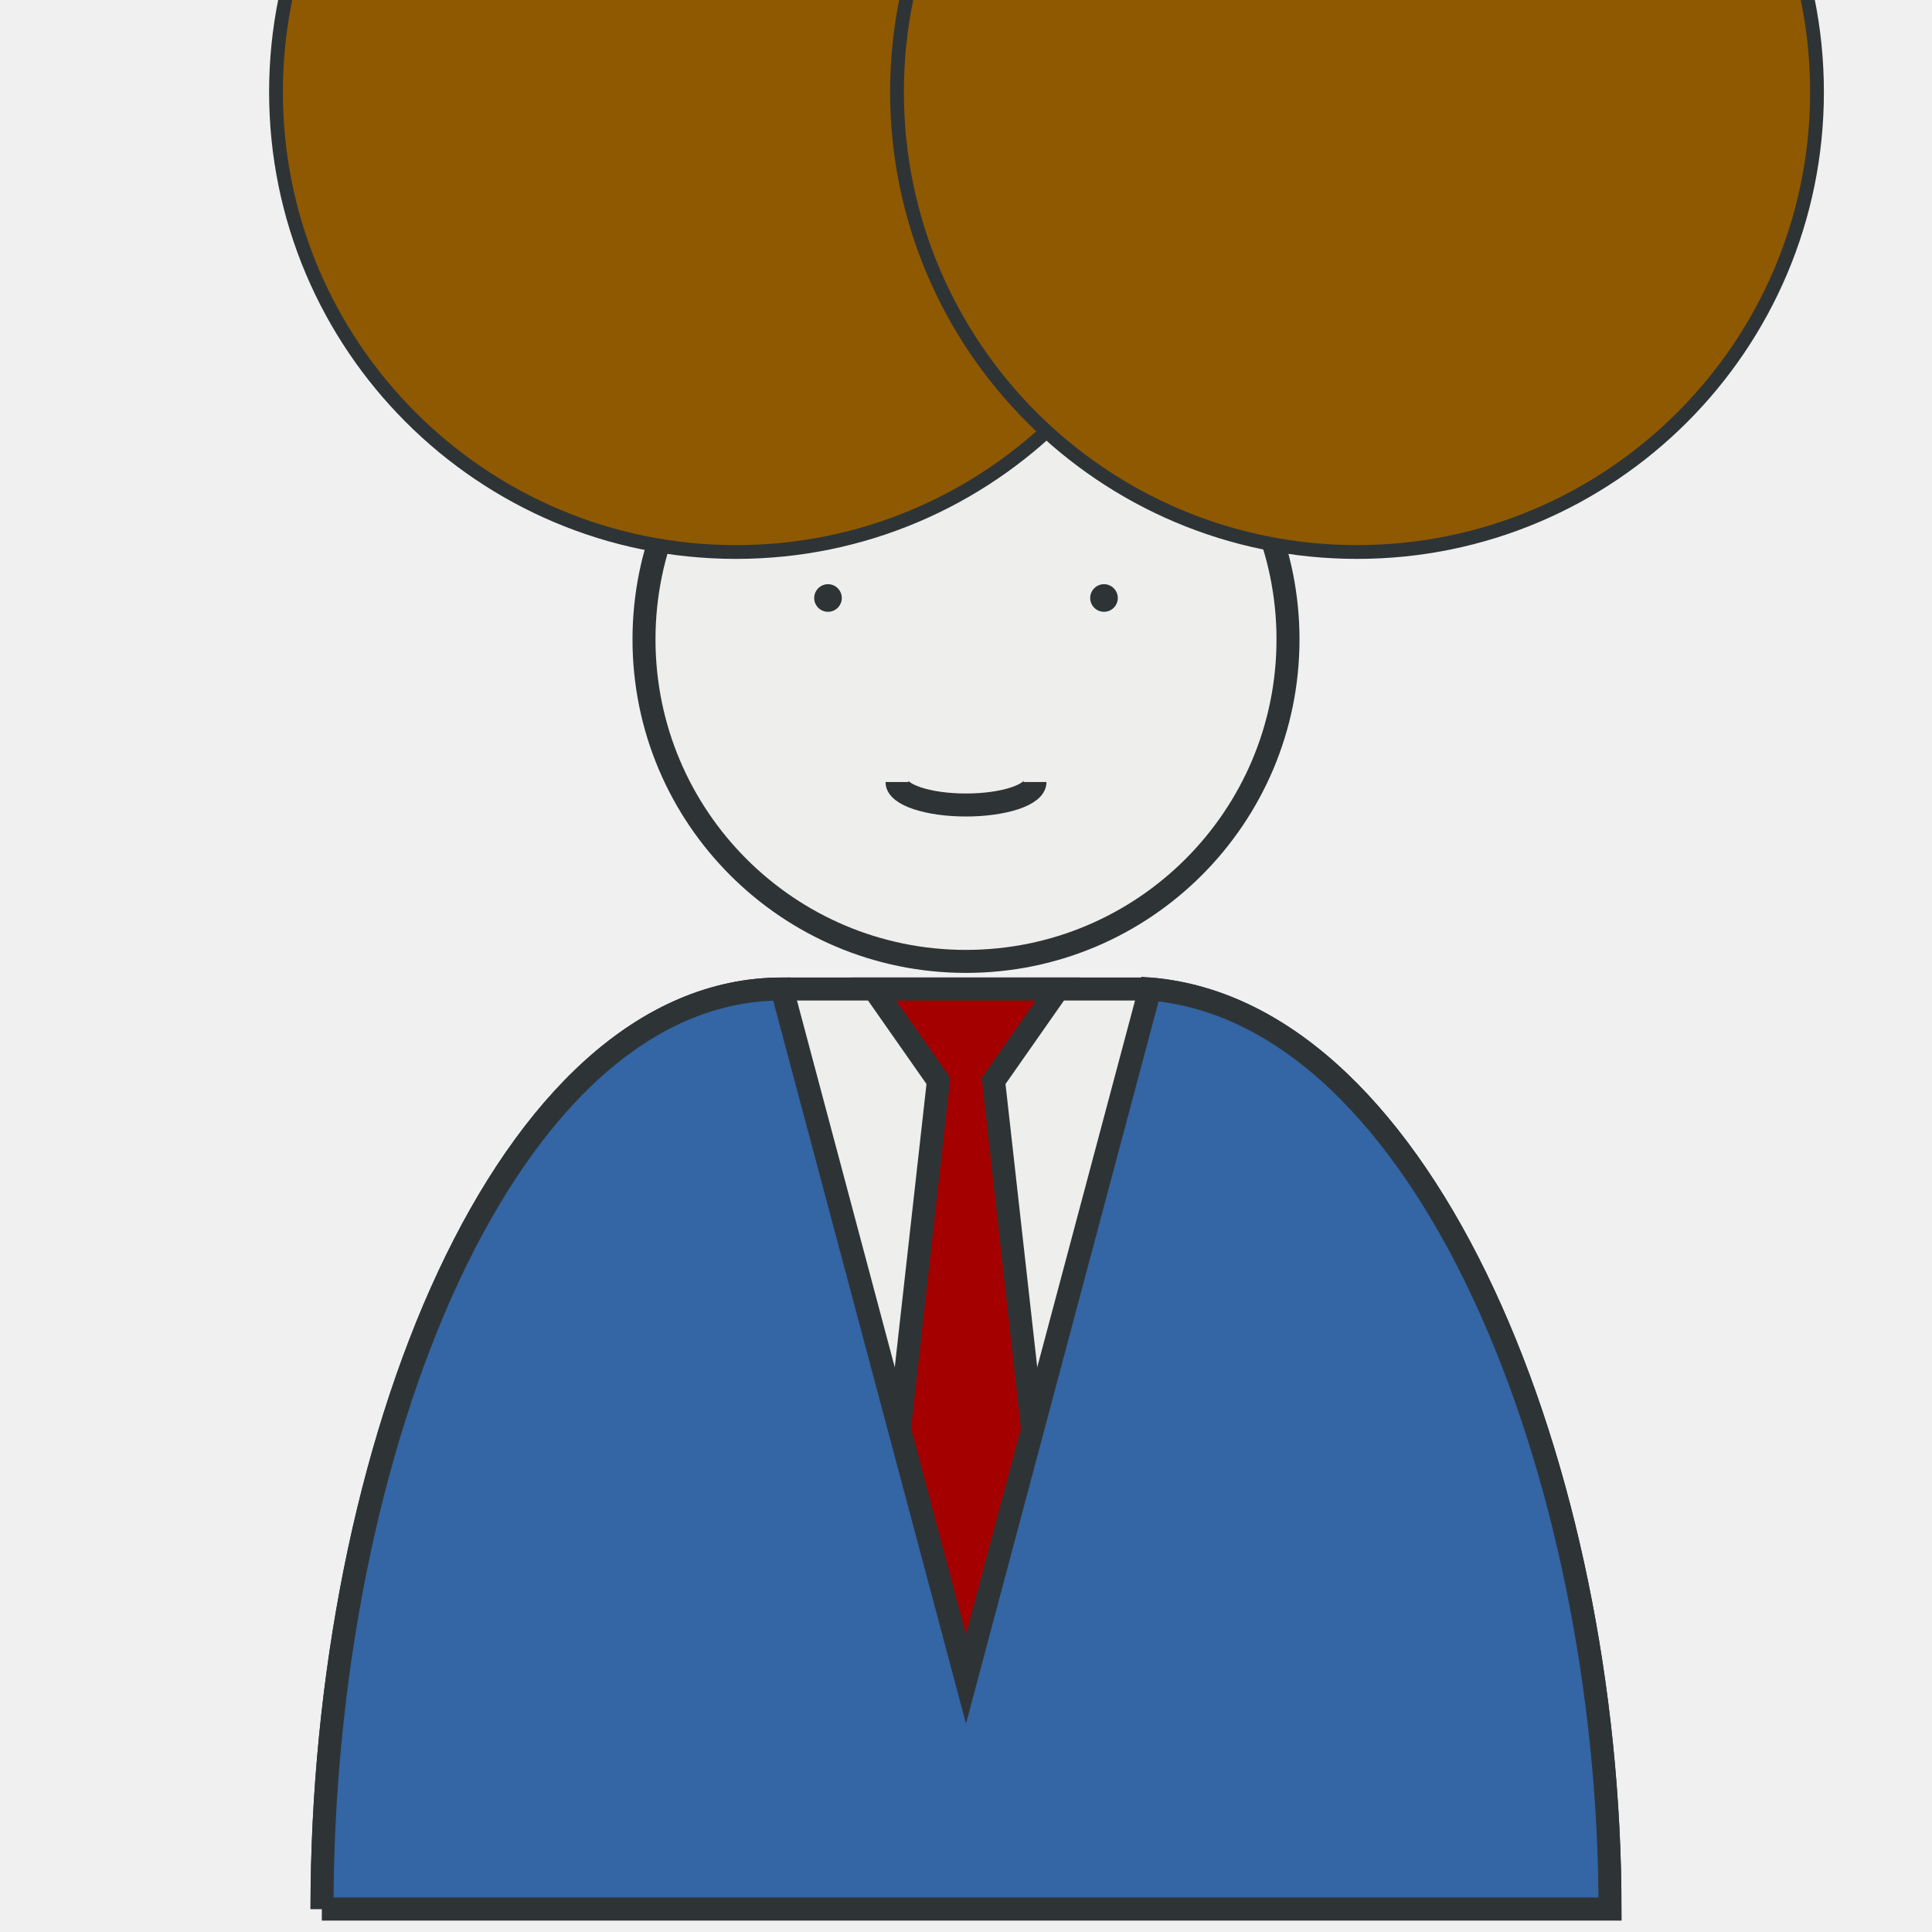
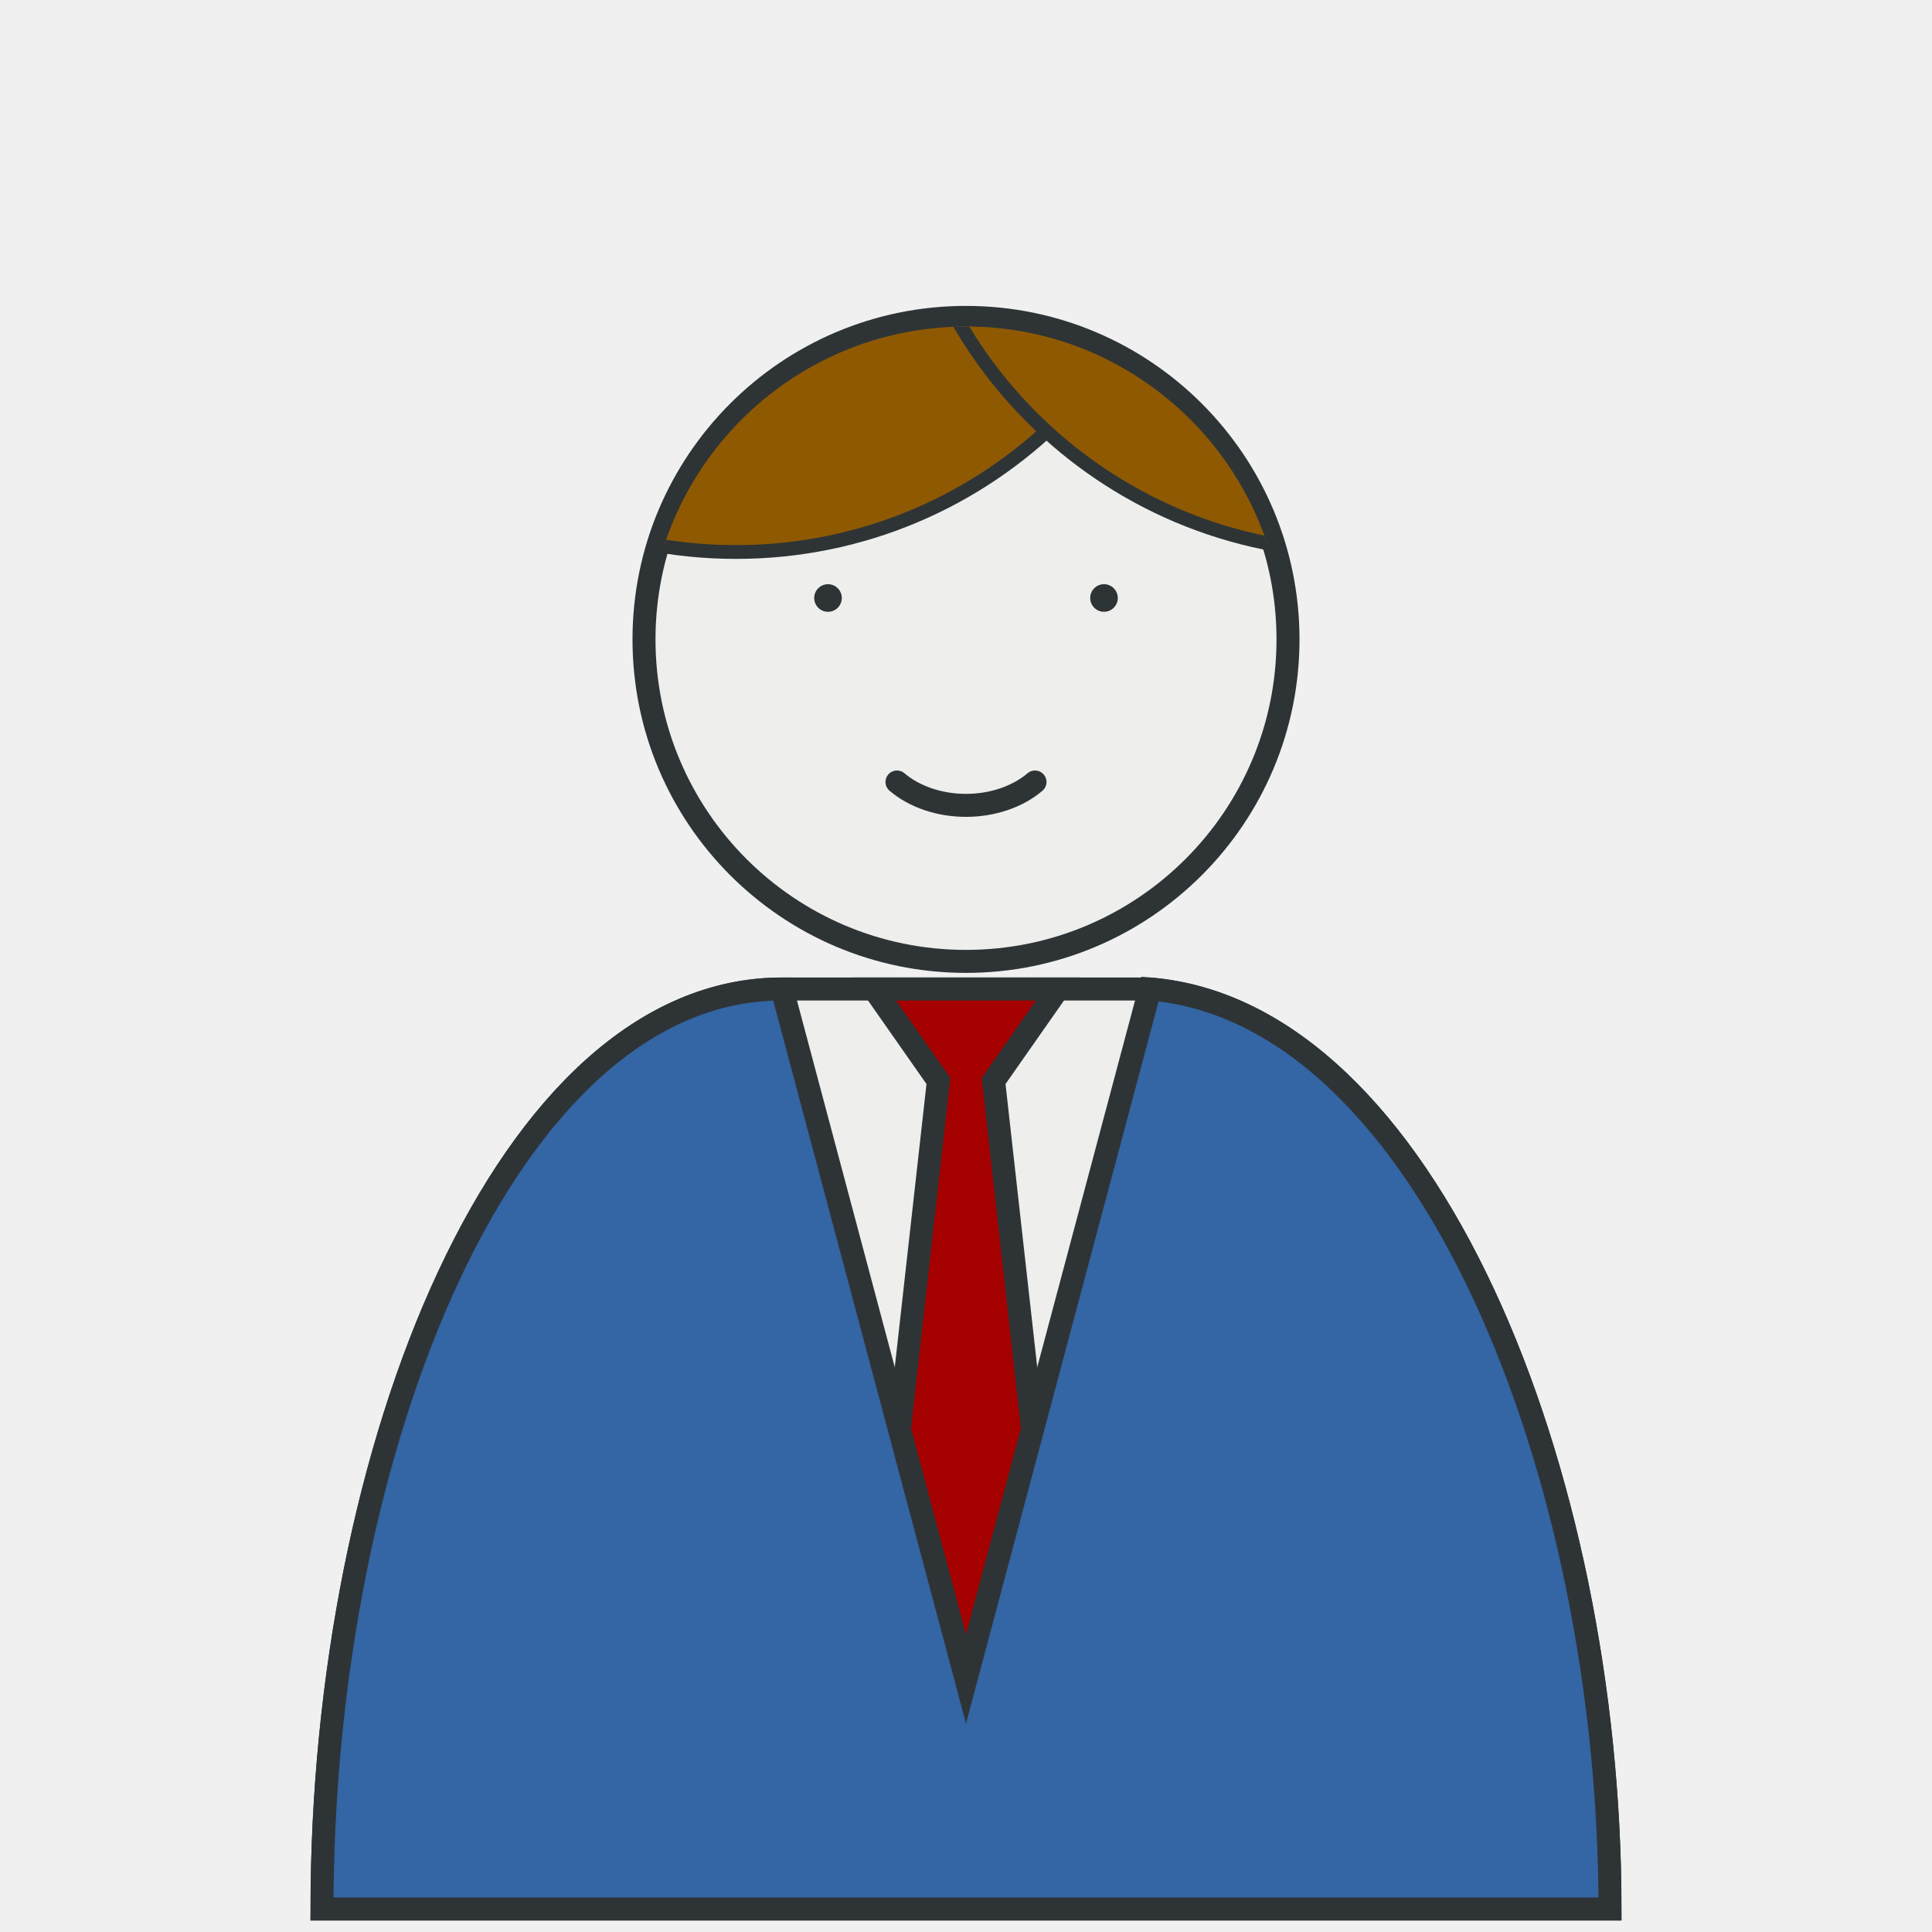
<svg xmlns="http://www.w3.org/2000/svg" version="1.1" width="420" height="420">
  <defs>
    <mask id="pullover">
      <rect width="100%" height="100%" fill="white" />
      <circle cx="210" cy="140" r="80" fill="black" />
    </mask>
    <clipPath id="head">
      <circle cx="210" cy="140" r="69" />
    </clipPath>
  </defs>
  <style type="text/css">

.person {
	fill: #EEEEEC;
	stroke-width: 5;
	stroke: #2E3436;
}
.hair {
+ 	clip-path: url(#head);
	fill: #8F5902;
	stroke-width: 3;
	stroke: #2E3436;
}
.eyes {
	fill: #2E3436;
}
.smile {
	fill: none;
	stroke-width: 5;
	stroke: #2E3436;
+ 	stroke-linecap: round;
}
.tie {
	fill: #A40000;
	stroke-width: 5;
	stroke: #2E3436;
}
.pullover {
	fill: #3465A4;
	stroke-width: 5;
	stroke: #2E3436;
}

</style>
  <circle cx="210" cy="139" r="70" class="person head" />
-   <path d="M70,415 c0,-100 40,-200 100,-200 h80 C310,220 350,320 350,415 h-280" class="person body" />
-   <g clip-path="url(#head);" class="hair">
+   <path d="M70,415 c0,-100 40,-200 100,-200 h80 C310,220 350,320 350,415 z" class="person body" />
+   <g class="hair">
    <circle cx="160" cy="20" r="100" />
    <circle cx="295" cy="20" r="100" />
  </g>
  <circle cx="180" cy="130" r="3" class="eyes" />
  <circle cx="240" cy="130" r="3" class="eyes" />
-   <path d="M195,170 a15,5 0 0,0 30,0" class="smile" />
+   <path d="M195,170 a20,15 0 0,0 30,0" class="smile" />
  <path d="M190,215 l14,20 l-14,125 l20,30 l20,-30 l-14,-125 l14,-20 z" class="tie" />
-   <path d="M70,415 c0,-100 40,-200 100,-200 l40,150 l40,-150 C310,220 350,320 350,415 h-280" class="pullover" />
+   <path d="M70,415 c0,-100 40,-200 100,-200 l40,150 l40,-150 C310,220 350,320 350,415 z" class="pullover" />
</svg>
